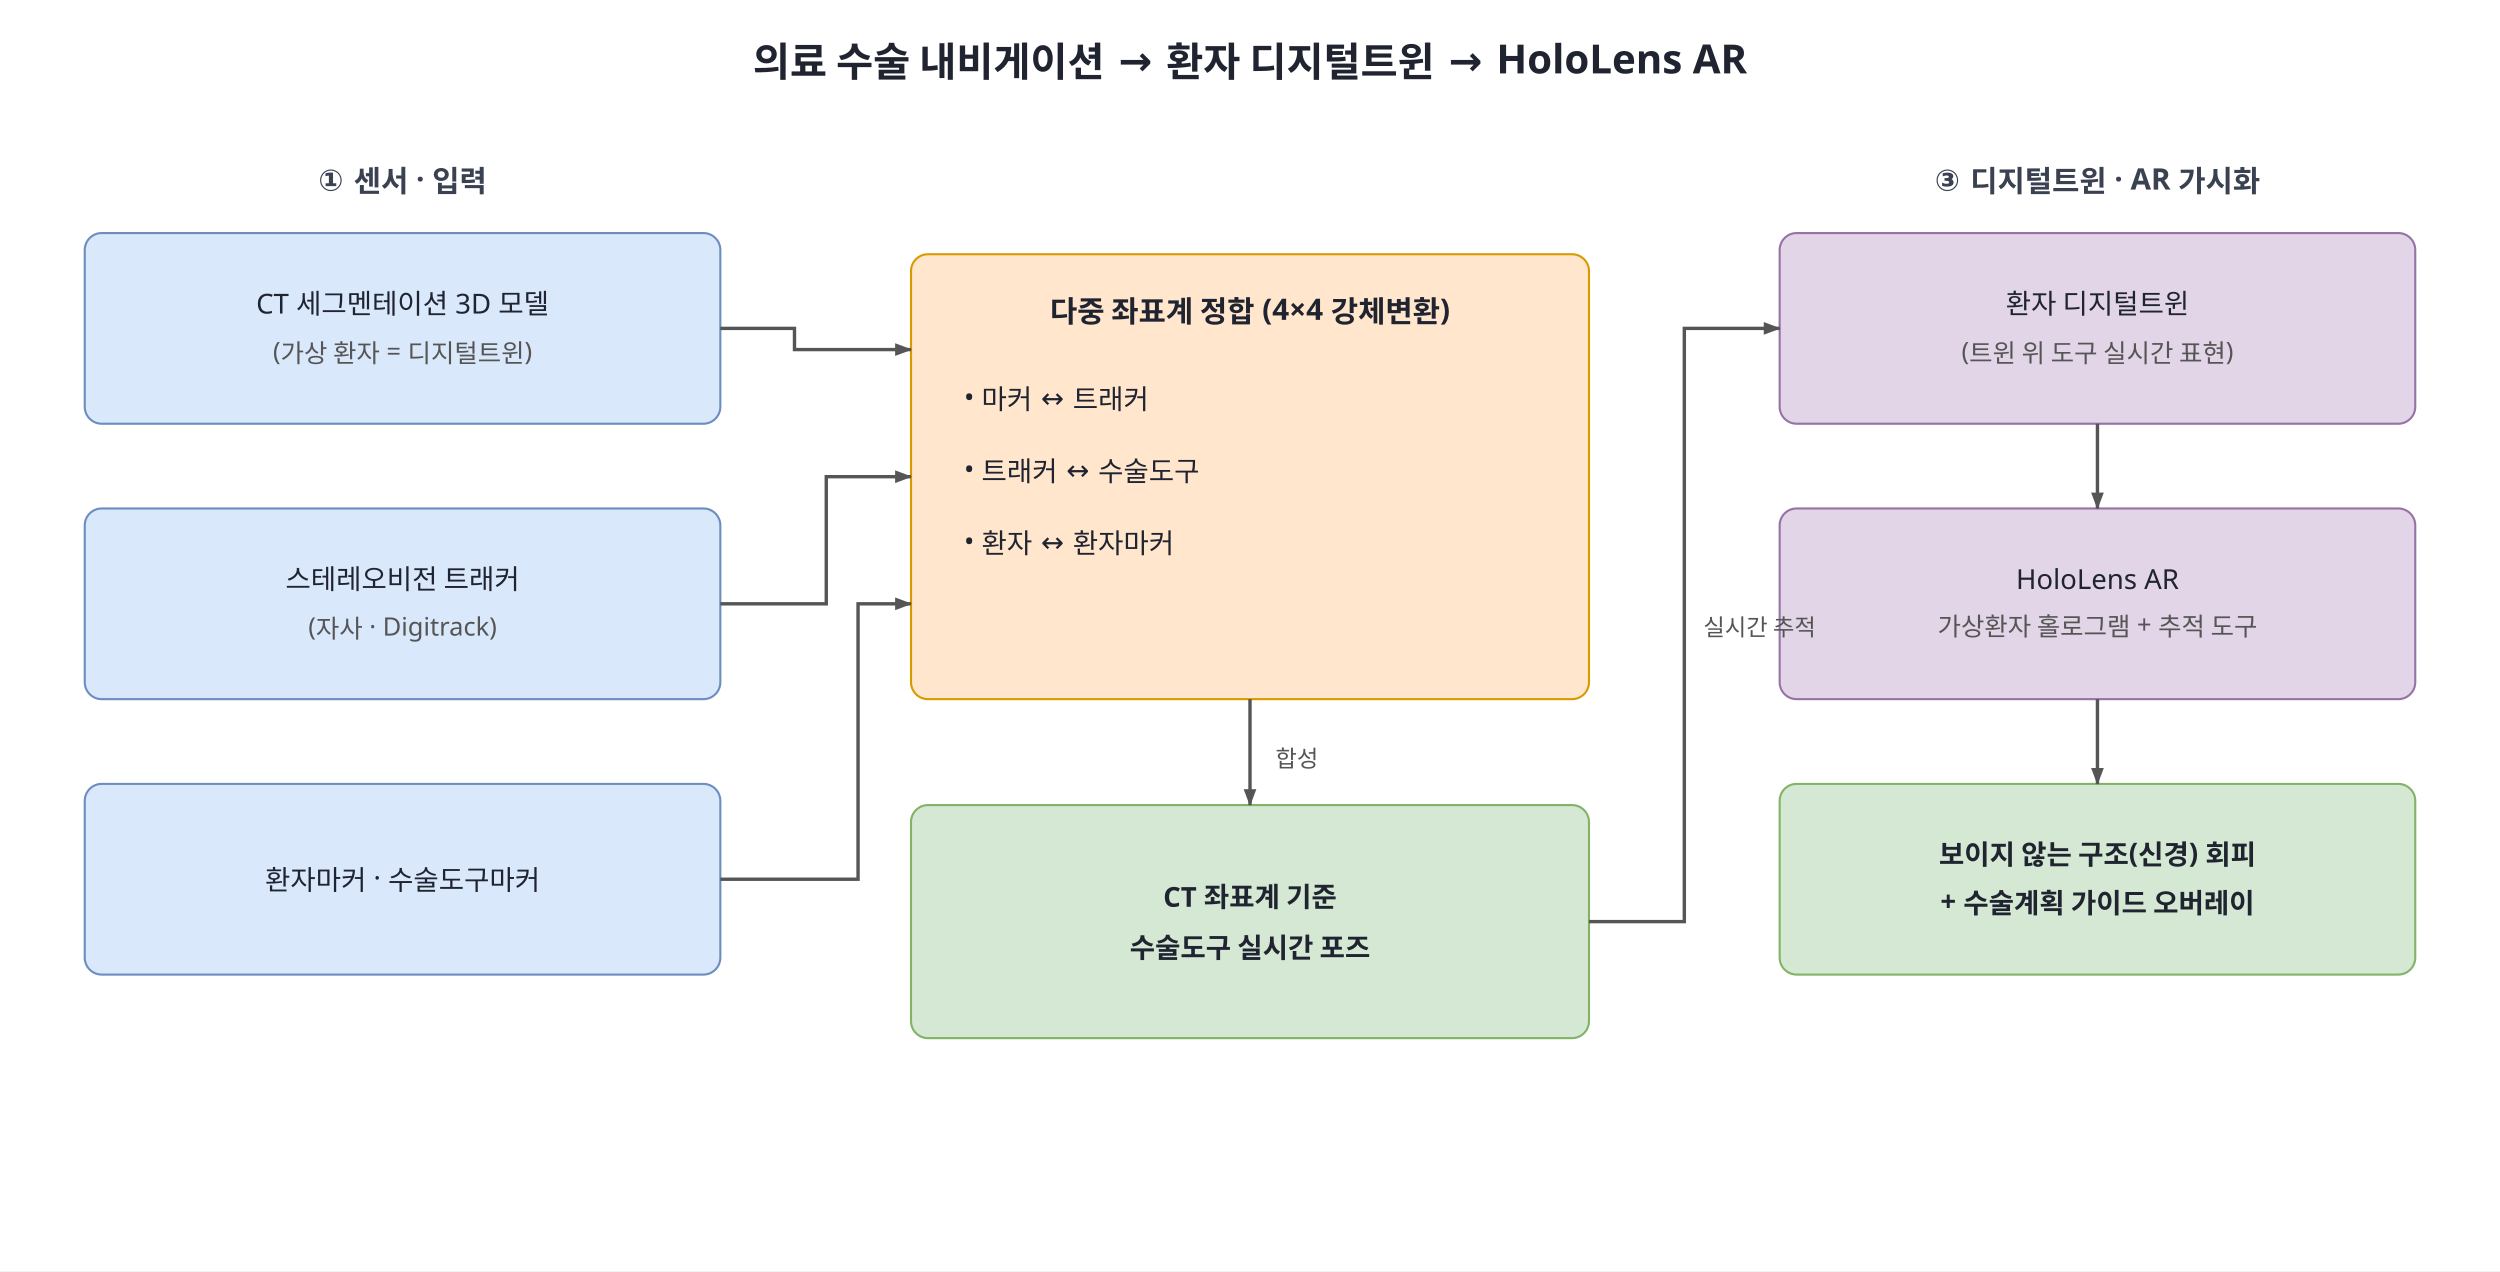
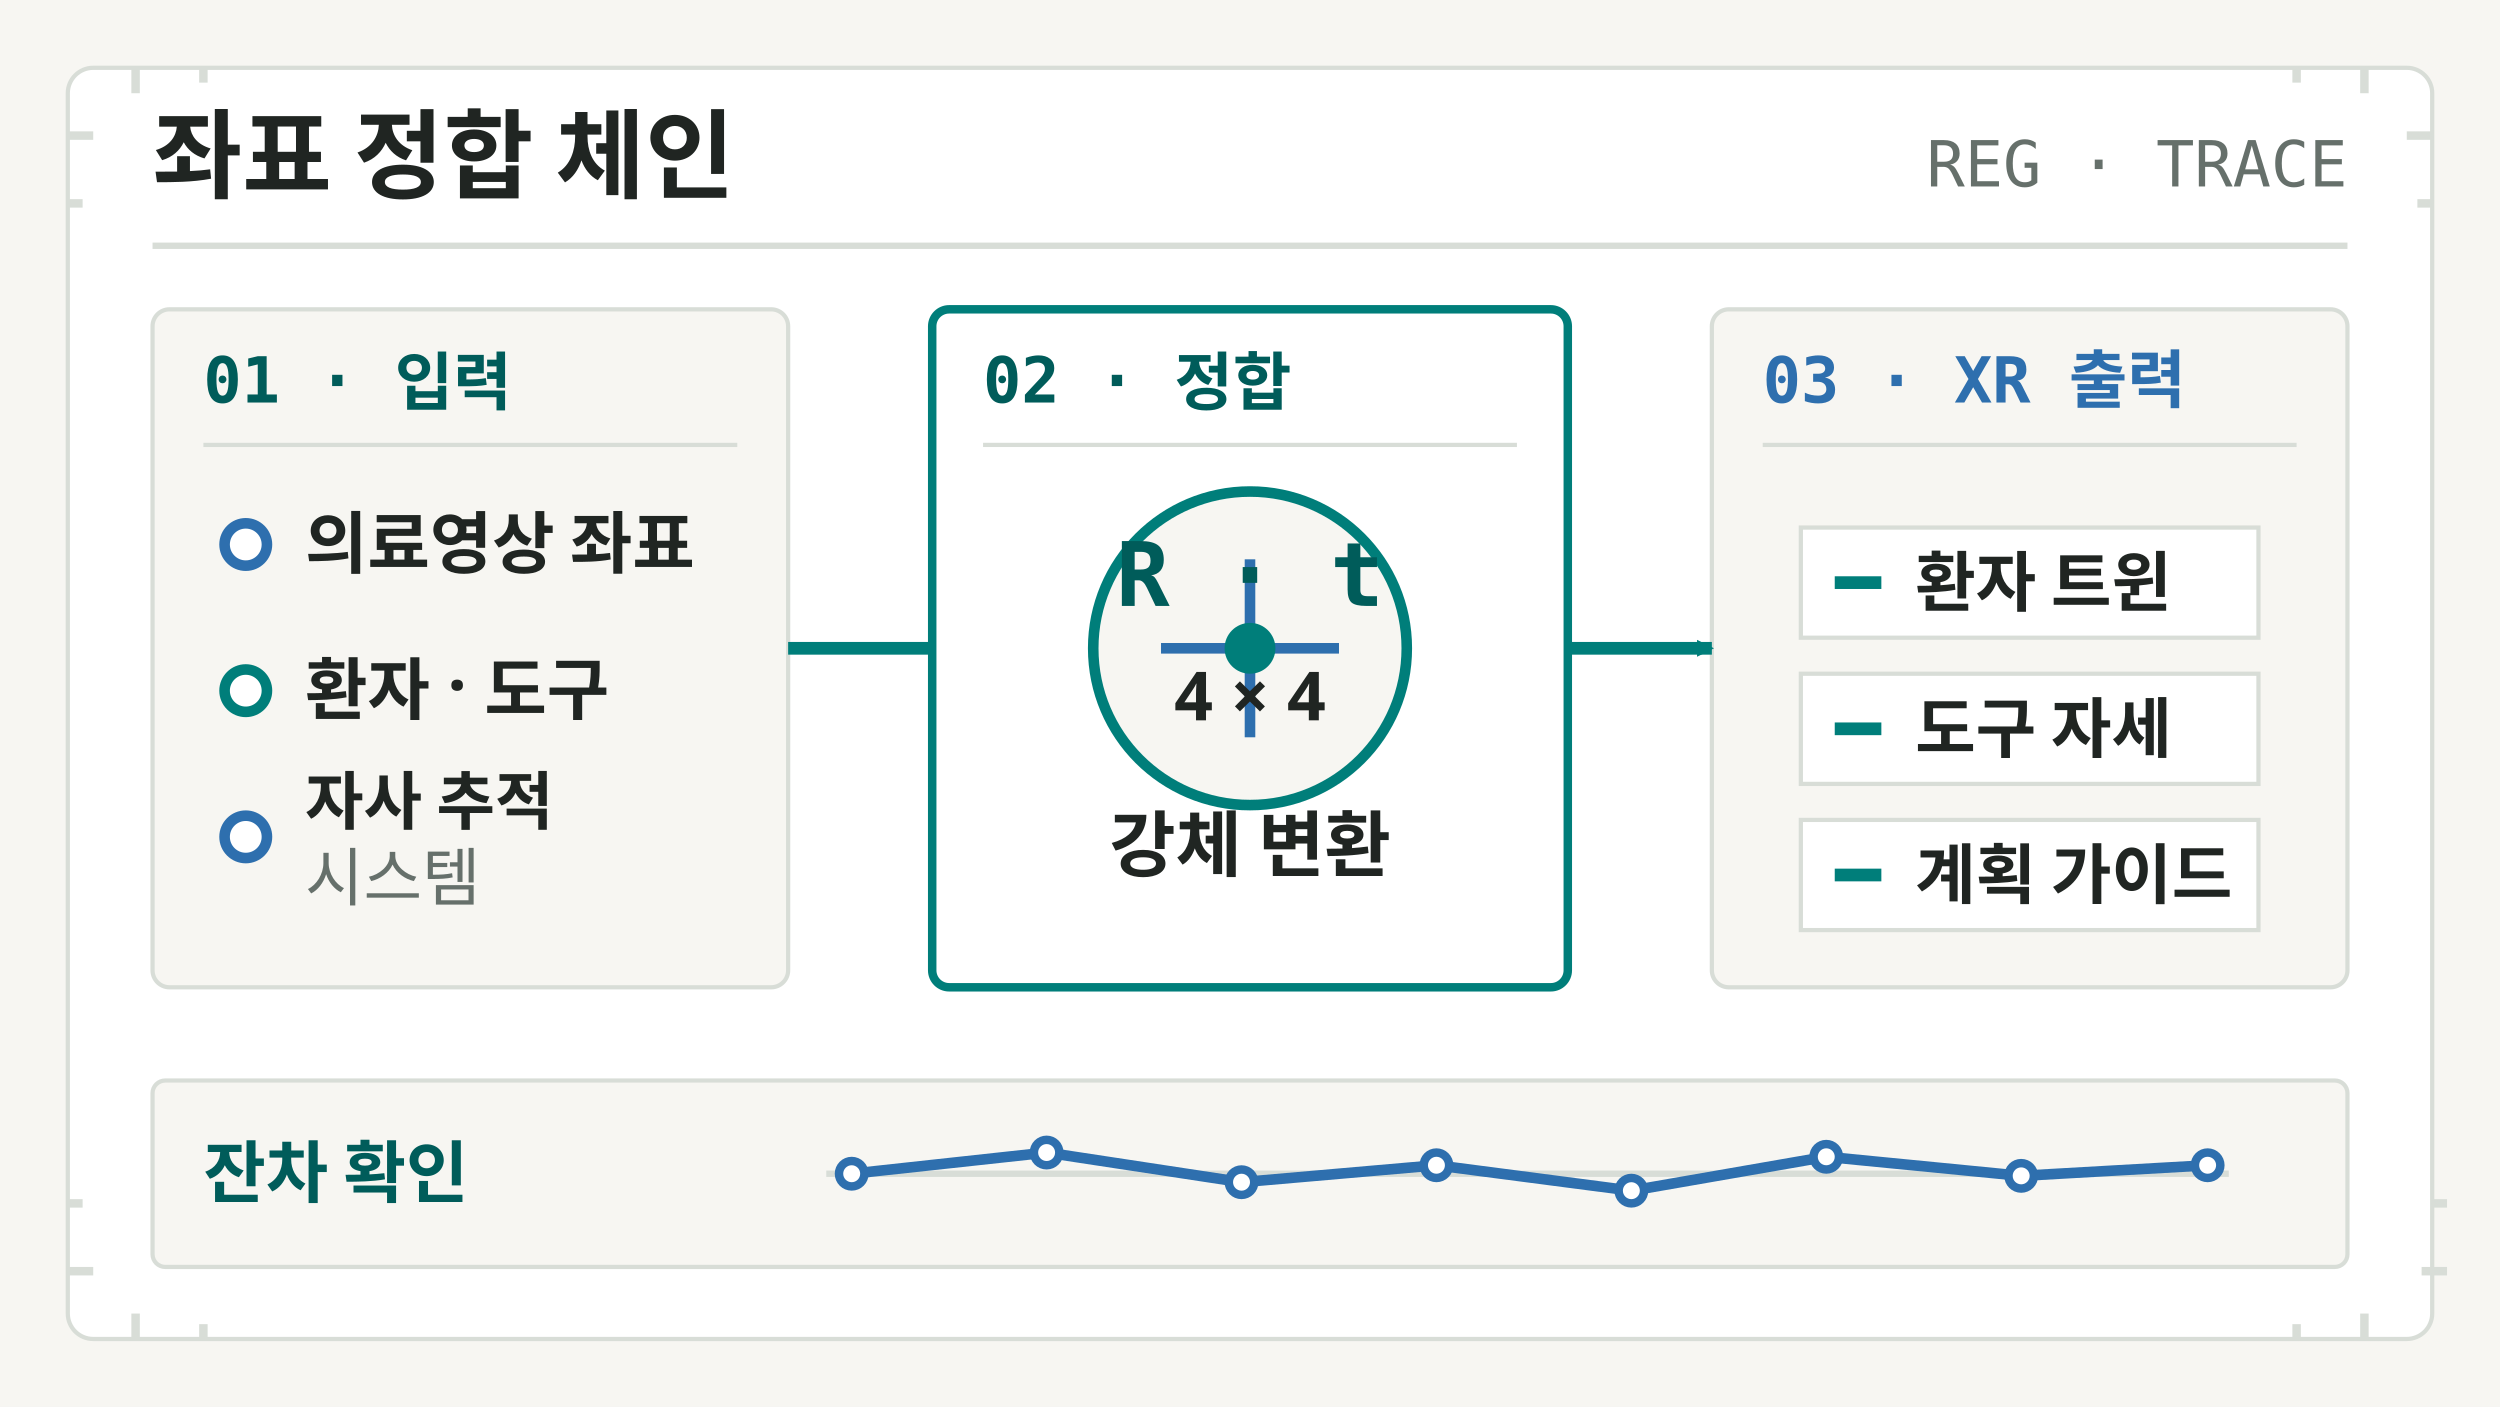
- <svg xmlns="http://www.w3.org/2000/svg" viewBox="0 0 1180 600" font-family="'Malgun Gothic','Apple SD Gothic Neo','Noto Sans KR',sans-serif" font-size="13" fill="#1f2430">
+ <svg xmlns="http://www.w3.org/2000/svg" viewBox="0 0 1180 664" role="img" aria-labelledby="title desc" fill="none" font-family="Pretendard Variable, Pretendard, Malgun Gothic, Segoe UI, sans-serif" font-size="30">
  <defs>
-     <marker id="arr" markerWidth="9" markerHeight="9" refX="7.5" refY="3" orient="auto-start-reverse" markerUnits="userSpaceOnUse">
-       <path d="M0,0 L8,3 L0,6 Z" fill="#555" />
+     <marker id="arrow" markerWidth="10" markerHeight="10" refX="8" refY="5" orient="auto" markerUnits="userSpaceOnUse">
+       <path d="M1 1l8 4-8 4z" fill="#007E7A" />
    </marker>
  </defs>
-   <rect x="0" y="0" width="1180" height="600" fill="#ffffff" />
-   <text x="590" y="36" text-anchor="middle" font-size="19" font-weight="700">의료 수술 내비게이션 → 환자 디지털트윈 → HoloLens AR</text>
-   <text x="190" y="90" text-anchor="middle" font-size="14" font-weight="700" fill="#3a4252">① 센서 · 입력</text>
-   <text x="990" y="90" text-anchor="middle" font-size="14" font-weight="700" fill="#3a4252">③ 디지털트윈 · AR 가시화</text>
-   <rect x="40" y="110" width="300" height="90" rx="8" fill="#dae8fc" stroke="#6c8ebf" />
-   <text x="190" y="148" text-anchor="middle">CT 세그멘테이션 3D 모델</text>
-   <text x="190" y="170" text-anchor="middle" font-size="12" fill="#555">(가상 환자 = 디지털트윈)</text>
-   <rect x="40" y="240" width="300" height="90" rx="8" fill="#dae8fc" stroke="#6c8ebf" />
-   <text x="190" y="278" text-anchor="middle">스테레오비전 트래커</text>
-   <text x="190" y="300" text-anchor="middle" font-size="12" fill="#555">(자사 · Digitrack)</text>
-   <rect x="40" y="370" width="300" height="90" rx="8" fill="#dae8fc" stroke="#6c8ebf" />
-   <text x="190" y="420" text-anchor="middle">환자마커 · 수술도구마커</text>
-   <rect x="430" y="120" width="320" height="210" rx="8" fill="#ffe6cc" stroke="#d79b00" />
-   <text x="590" y="152" text-anchor="middle" font-size="14" font-weight="700">다중 좌표계 정합 (4×4 강체변환)</text>
-   <text x="455" y="192">• 마커 ↔ 트래커</text>
-   <text x="455" y="226">• 트래커 ↔ 수술도구</text>
-   <text x="455" y="260">• 환자 ↔ 환자마커</text>
-   <rect x="430" y="380" width="320" height="110" rx="8" fill="#d5e8d4" stroke="#82b366" />
-   <text x="590" y="428" text-anchor="middle" font-weight="700">CT 좌표계 기준</text>
-   <text x="590" y="452" text-anchor="middle" font-weight="700">수술도구 실시간 포즈</text>
-   <rect x="840" y="110" width="300" height="90" rx="8" fill="#e1d5e7" stroke="#9673a6" />
-   <text x="990" y="148" text-anchor="middle">환자 디지털트윈</text>
-   <text x="990" y="170" text-anchor="middle" font-size="12" fill="#555">(트윈 위 도구 실시간 표현)</text>
-   <rect x="840" y="240" width="300" height="90" rx="8" fill="#e1d5e7" stroke="#9673a6" />
-   <text x="990" y="278" text-anchor="middle">HoloLens AR</text>
-   <text x="990" y="300" text-anchor="middle" font-size="12" fill="#555">가상환자 홀로그램 + 추적 도구</text>
-   <rect x="840" y="370" width="300" height="90" rx="8" fill="#d5e8d4" stroke="#82b366" />
-   <text x="990" y="408" text-anchor="middle" font-weight="700">보이지 않는 구조(신경) 회피</text>
-   <text x="990" y="430" text-anchor="middle" font-weight="700">+ 수술계획 가이드 오버레이</text>
-   <g fill="none" stroke="#555" stroke-width="1.6">
-     <path d="M340,155 L375,155 L375,165 L430,165" marker-end="url(#arr)" />
-     <path d="M340,285 L390,285 L390,225 L430,225" marker-end="url(#arr)" />
-     <path d="M340,415 L405,415 L405,285 L430,285" marker-end="url(#arr)" />
-     <path d="M590,330 L590,380" marker-end="url(#arr)" />
-     <path d="M750,435 L795,435 L795,155 L840,155" marker-end="url(#arr)" />
-     <path d="M990,200 L990,240" marker-end="url(#arr)" />
-     <path d="M990,330 L990,370" marker-end="url(#arr)" />
+   <rect width="1180" height="664" fill="#F7F6F2" />
+   <rect x="32" y="32" width="1116" height="600" rx="12" fill="#FFFFFF" stroke="#D8DDD7" stroke-width="2" />
+   <g stroke="#D8DDD7" stroke-width="4">
+     <path d="M64 32v12m32-12v7m1020-7v12m-32-12v7M64 632v-12m32 12v-7m1020 7v-12m-32 12v-7" />
+     <path d="M32 64h12m-12 32h7m1109-32h-12m12 32h-7M32 600h12m-12-32h7m1116 32h-12m12-32h-7" />
  </g>
-   <text x="602" y="362" font-size="11" fill="#555">합성</text>
-   <text x="804" y="300" font-size="11" fill="#555">실시간 추적</text>
+   <text x="72" y="90" fill="#202522" font-size="46" font-weight="700">좌표 정합 체인</text>
+   <text x="1108" y="88" text-anchor="end" fill="#66706B" font-family="ui-monospace, Consolas, monospace" font-size="30">REG · TRACE</text>
+   <path d="M72 116h1036" stroke="#D8DDD7" stroke-width="3" />
+   <g>
+     <rect x="72" y="146" width="300" height="320" rx="8" fill="#F7F6F2" stroke="#D8DDD7" stroke-width="2" />
+     <text x="96" y="190" fill="#005C5A" font-family="ui-monospace, Consolas, monospace" font-weight="700">01 · 입력</text>
+     <path d="M96 210h252" stroke="#D8DDD7" stroke-width="2" />
+     <circle cx="116" cy="257" r="10" fill="#FFFFFF" stroke="#2E6FAE" stroke-width="5" />
+     <text x="144" y="268" fill="#202522" font-size="32" font-weight="700">의료영상 좌표</text>
+     <circle cx="116" cy="326" r="10" fill="#FFFFFF" stroke="#007E7A" stroke-width="5" />
+     <text x="144" y="337" fill="#202522" font-size="32" font-weight="700">환자 · 도구</text>
+     <circle cx="116" cy="395" r="10" fill="#FFFFFF" stroke="#2E6FAE" stroke-width="5" />
+     <text x="144" y="389" fill="#202522" font-weight="700">자사 추적</text>
+     <text x="144" y="425" fill="#66706B">시스템</text>
+   </g>
+   <g>
+     <rect x="440" y="146" width="300" height="320" rx="8" fill="#FFFFFF" stroke="#007E7A" stroke-width="4" />
+     <text x="464" y="190" fill="#005C5A" font-family="ui-monospace, Consolas, monospace" font-weight="700">02 · 정합</text>
+     <path d="M464 210h252" stroke="#D8DDD7" stroke-width="2" />
+     <circle cx="590" cy="306" r="74" fill="#F7F6F2" stroke="#007E7A" stroke-width="5" />
+     <path d="M548 306h84M590 264v84" stroke="#2E6FAE" stroke-width="5" />
+     <circle cx="590" cy="306" r="12" fill="#007E7A" />
+     <text x="590" y="286" text-anchor="middle" fill="#005C5A" font-family="ui-monospace, Consolas, monospace" font-size="42" font-weight="700">R · t</text>
+     <text x="590" y="340" text-anchor="middle" fill="#202522" font-size="32" font-weight="700">4 × 4</text>
+     <text x="590" y="411" text-anchor="middle" fill="#202522" font-size="34" font-weight="700">강체 변환</text>
+   </g>
+   <g>
+     <rect x="808" y="146" width="300" height="320" rx="8" fill="#F7F6F2" stroke="#D8DDD7" stroke-width="2" />
+     <text x="832" y="190" fill="#2E6FAE" font-family="ui-monospace, Consolas, monospace" font-weight="700">03 · XR 출력</text>
+     <path d="M832 210h252" stroke="#D8DDD7" stroke-width="2" />
+     <path d="M850 249h216v52H850zM850 318h216v52H850zM850 387h216v52H850z" fill="#FFFFFF" stroke="#D8DDD7" stroke-width="2" />
+     <path d="M866 275h22M866 344h22M866 413h22" stroke="#007E7A" stroke-width="6" />
+     <text x="904" y="286" fill="#202522" font-size="31" font-weight="700">환자 트윈</text>
+     <text x="904" y="355" fill="#202522" font-size="31" font-weight="700">도구 자세</text>
+     <text x="904" y="424" fill="#202522" font-size="31" font-weight="700">계획 가이드</text>
+   </g>
+   <path d="M372 306h68M740 306h68" stroke="#007E7A" stroke-width="6" marker-end="url(#arrow)" />
+   <g>
+     <rect x="72" y="510" width="1036" height="88" rx="6" fill="#F7F6F2" stroke="#D8DDD7" stroke-width="2" />
+     <text x="96" y="565" fill="#005C5A" font-size="32" font-weight="700">잔차 확인</text>
+     <path d="M390 554h662" stroke="#D8DDD7" stroke-width="3" />
+     <path d="M402 554l92-10 92 14 92-8 92 12 92-16 92 9 88-5" stroke="#2E6FAE" stroke-width="5" />
+     <g fill="#FFFFFF" stroke="#2E6FAE" stroke-width="4">
+       <circle cx="402" cy="554" r="6" />
+       <circle cx="494" cy="544" r="6" />
+       <circle cx="586" cy="558" r="6" />
+       <circle cx="678" cy="550" r="6" />
+       <circle cx="770" cy="562" r="6" />
+       <circle cx="862" cy="546" r="6" />
+       <circle cx="954" cy="555" r="6" />
+       <circle cx="1042" cy="550" r="6" />
+     </g>
+   </g>
</svg>
